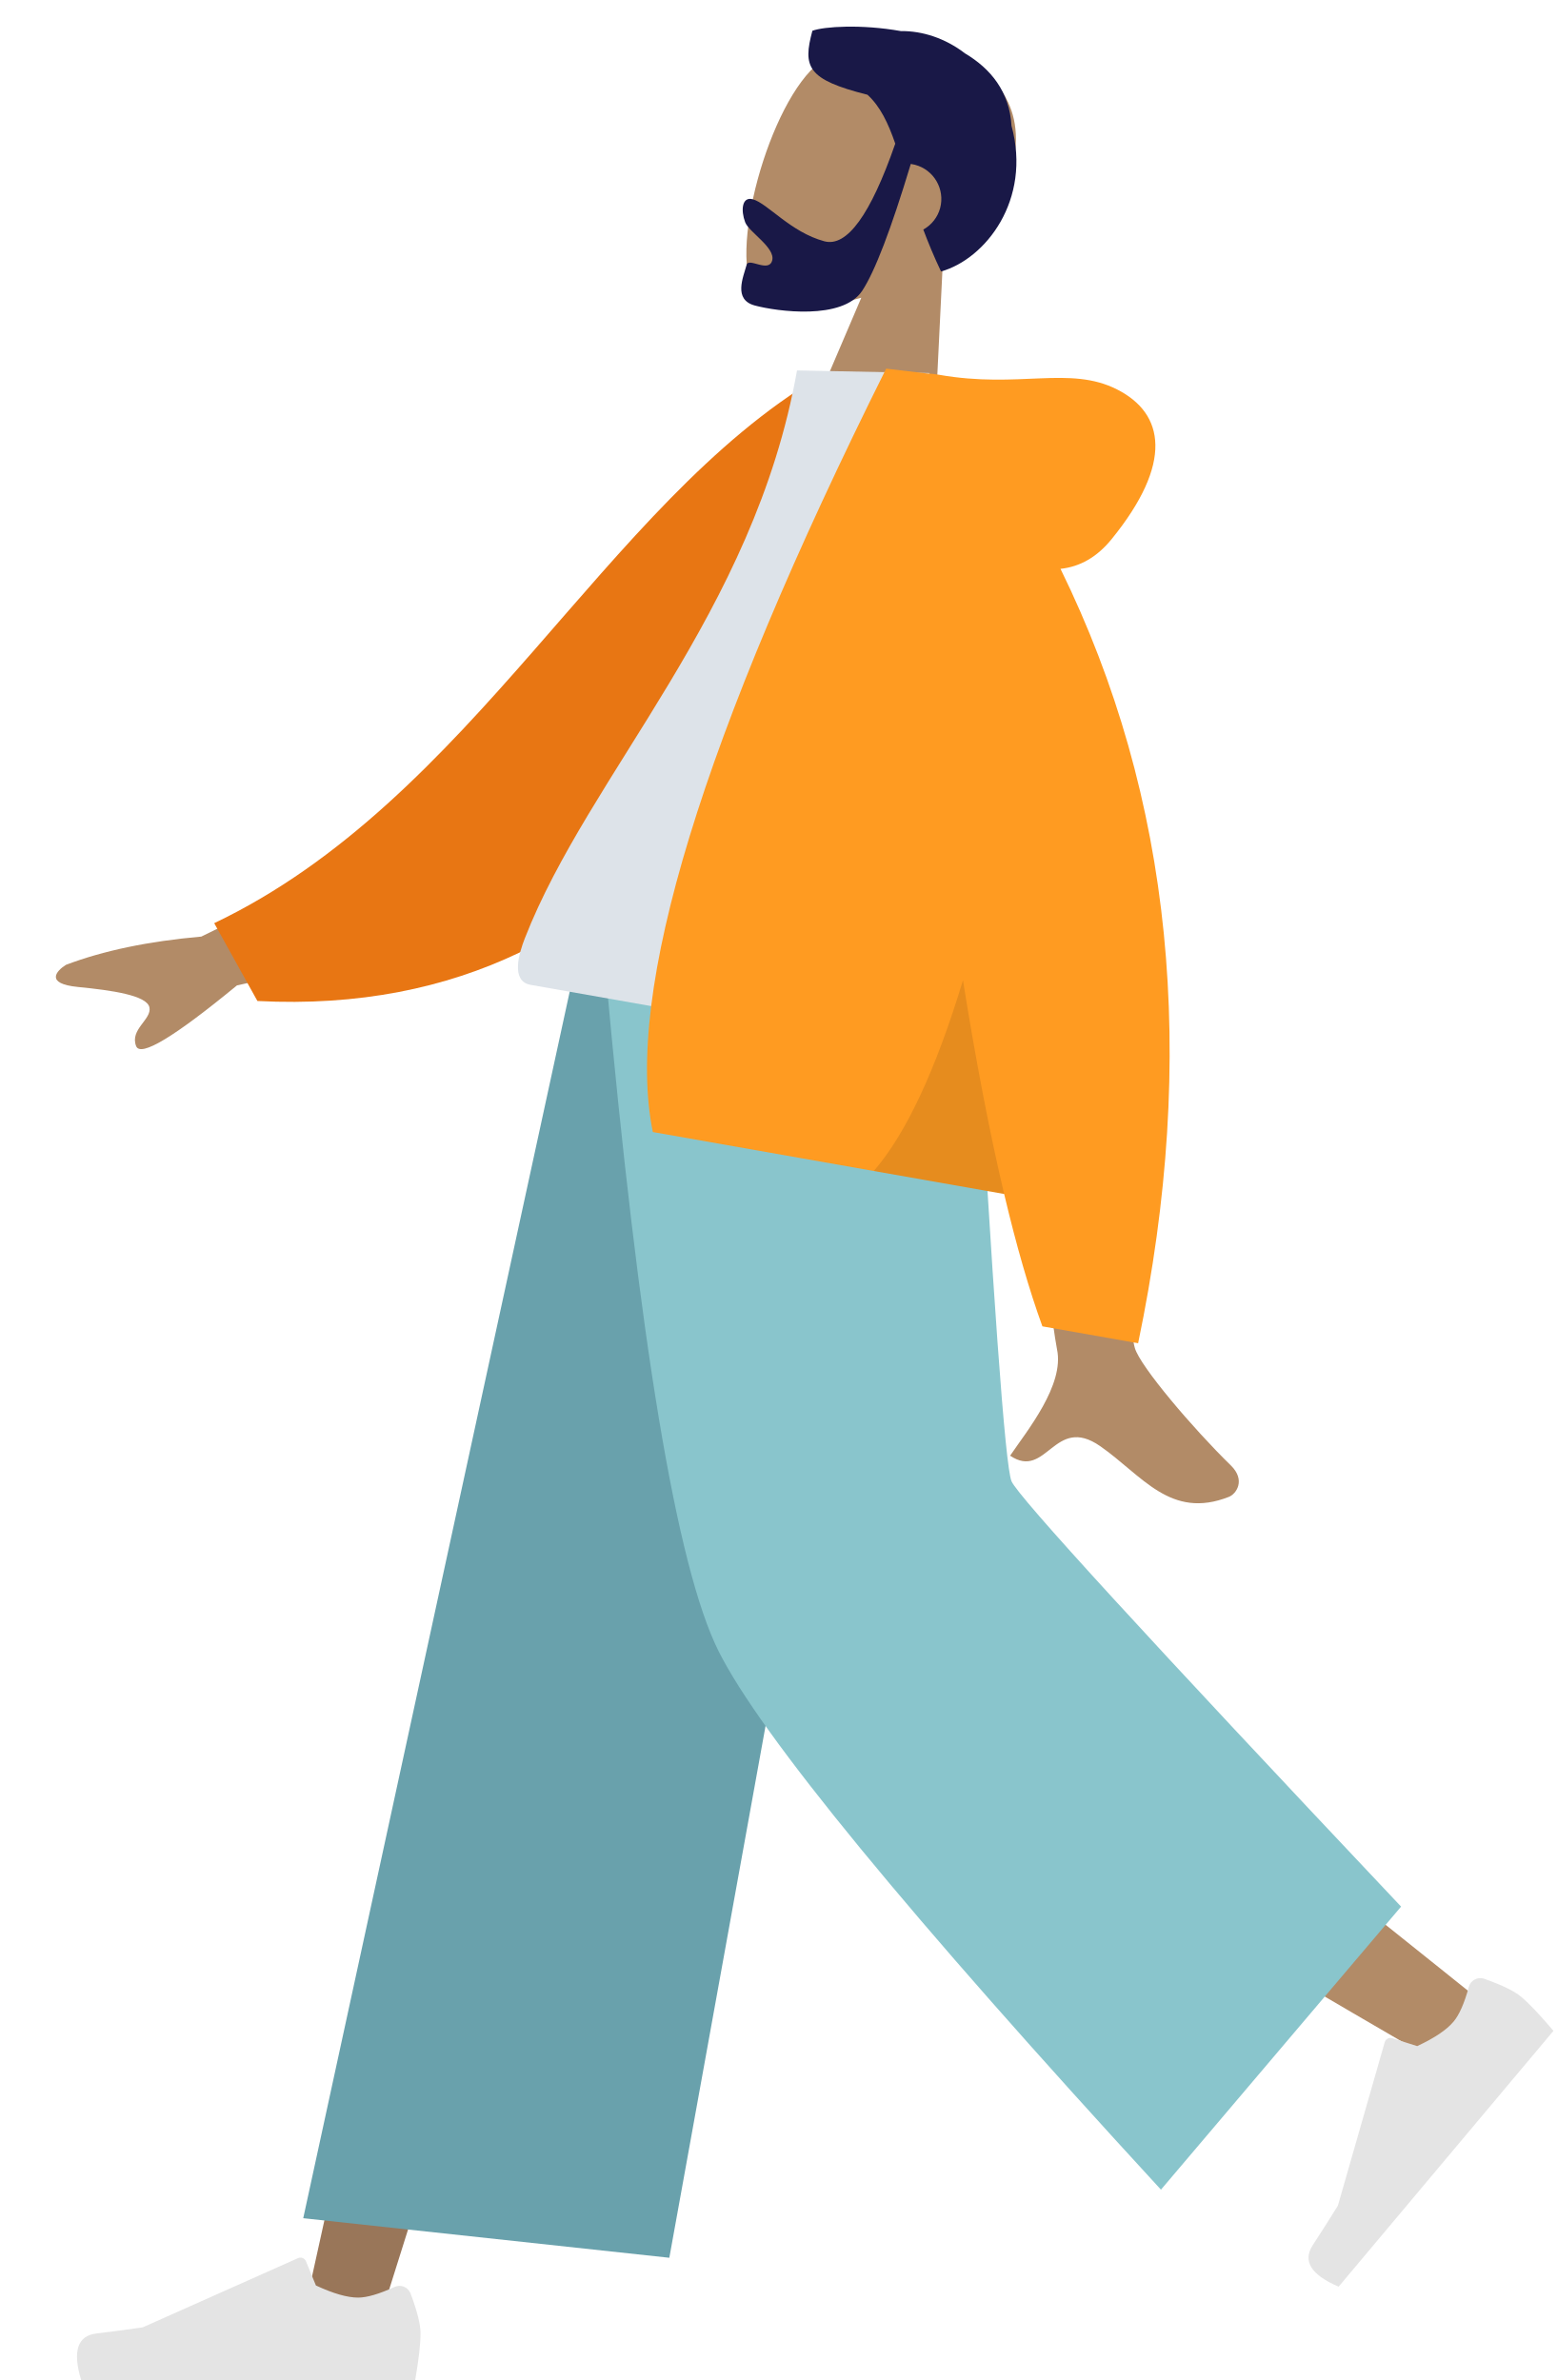
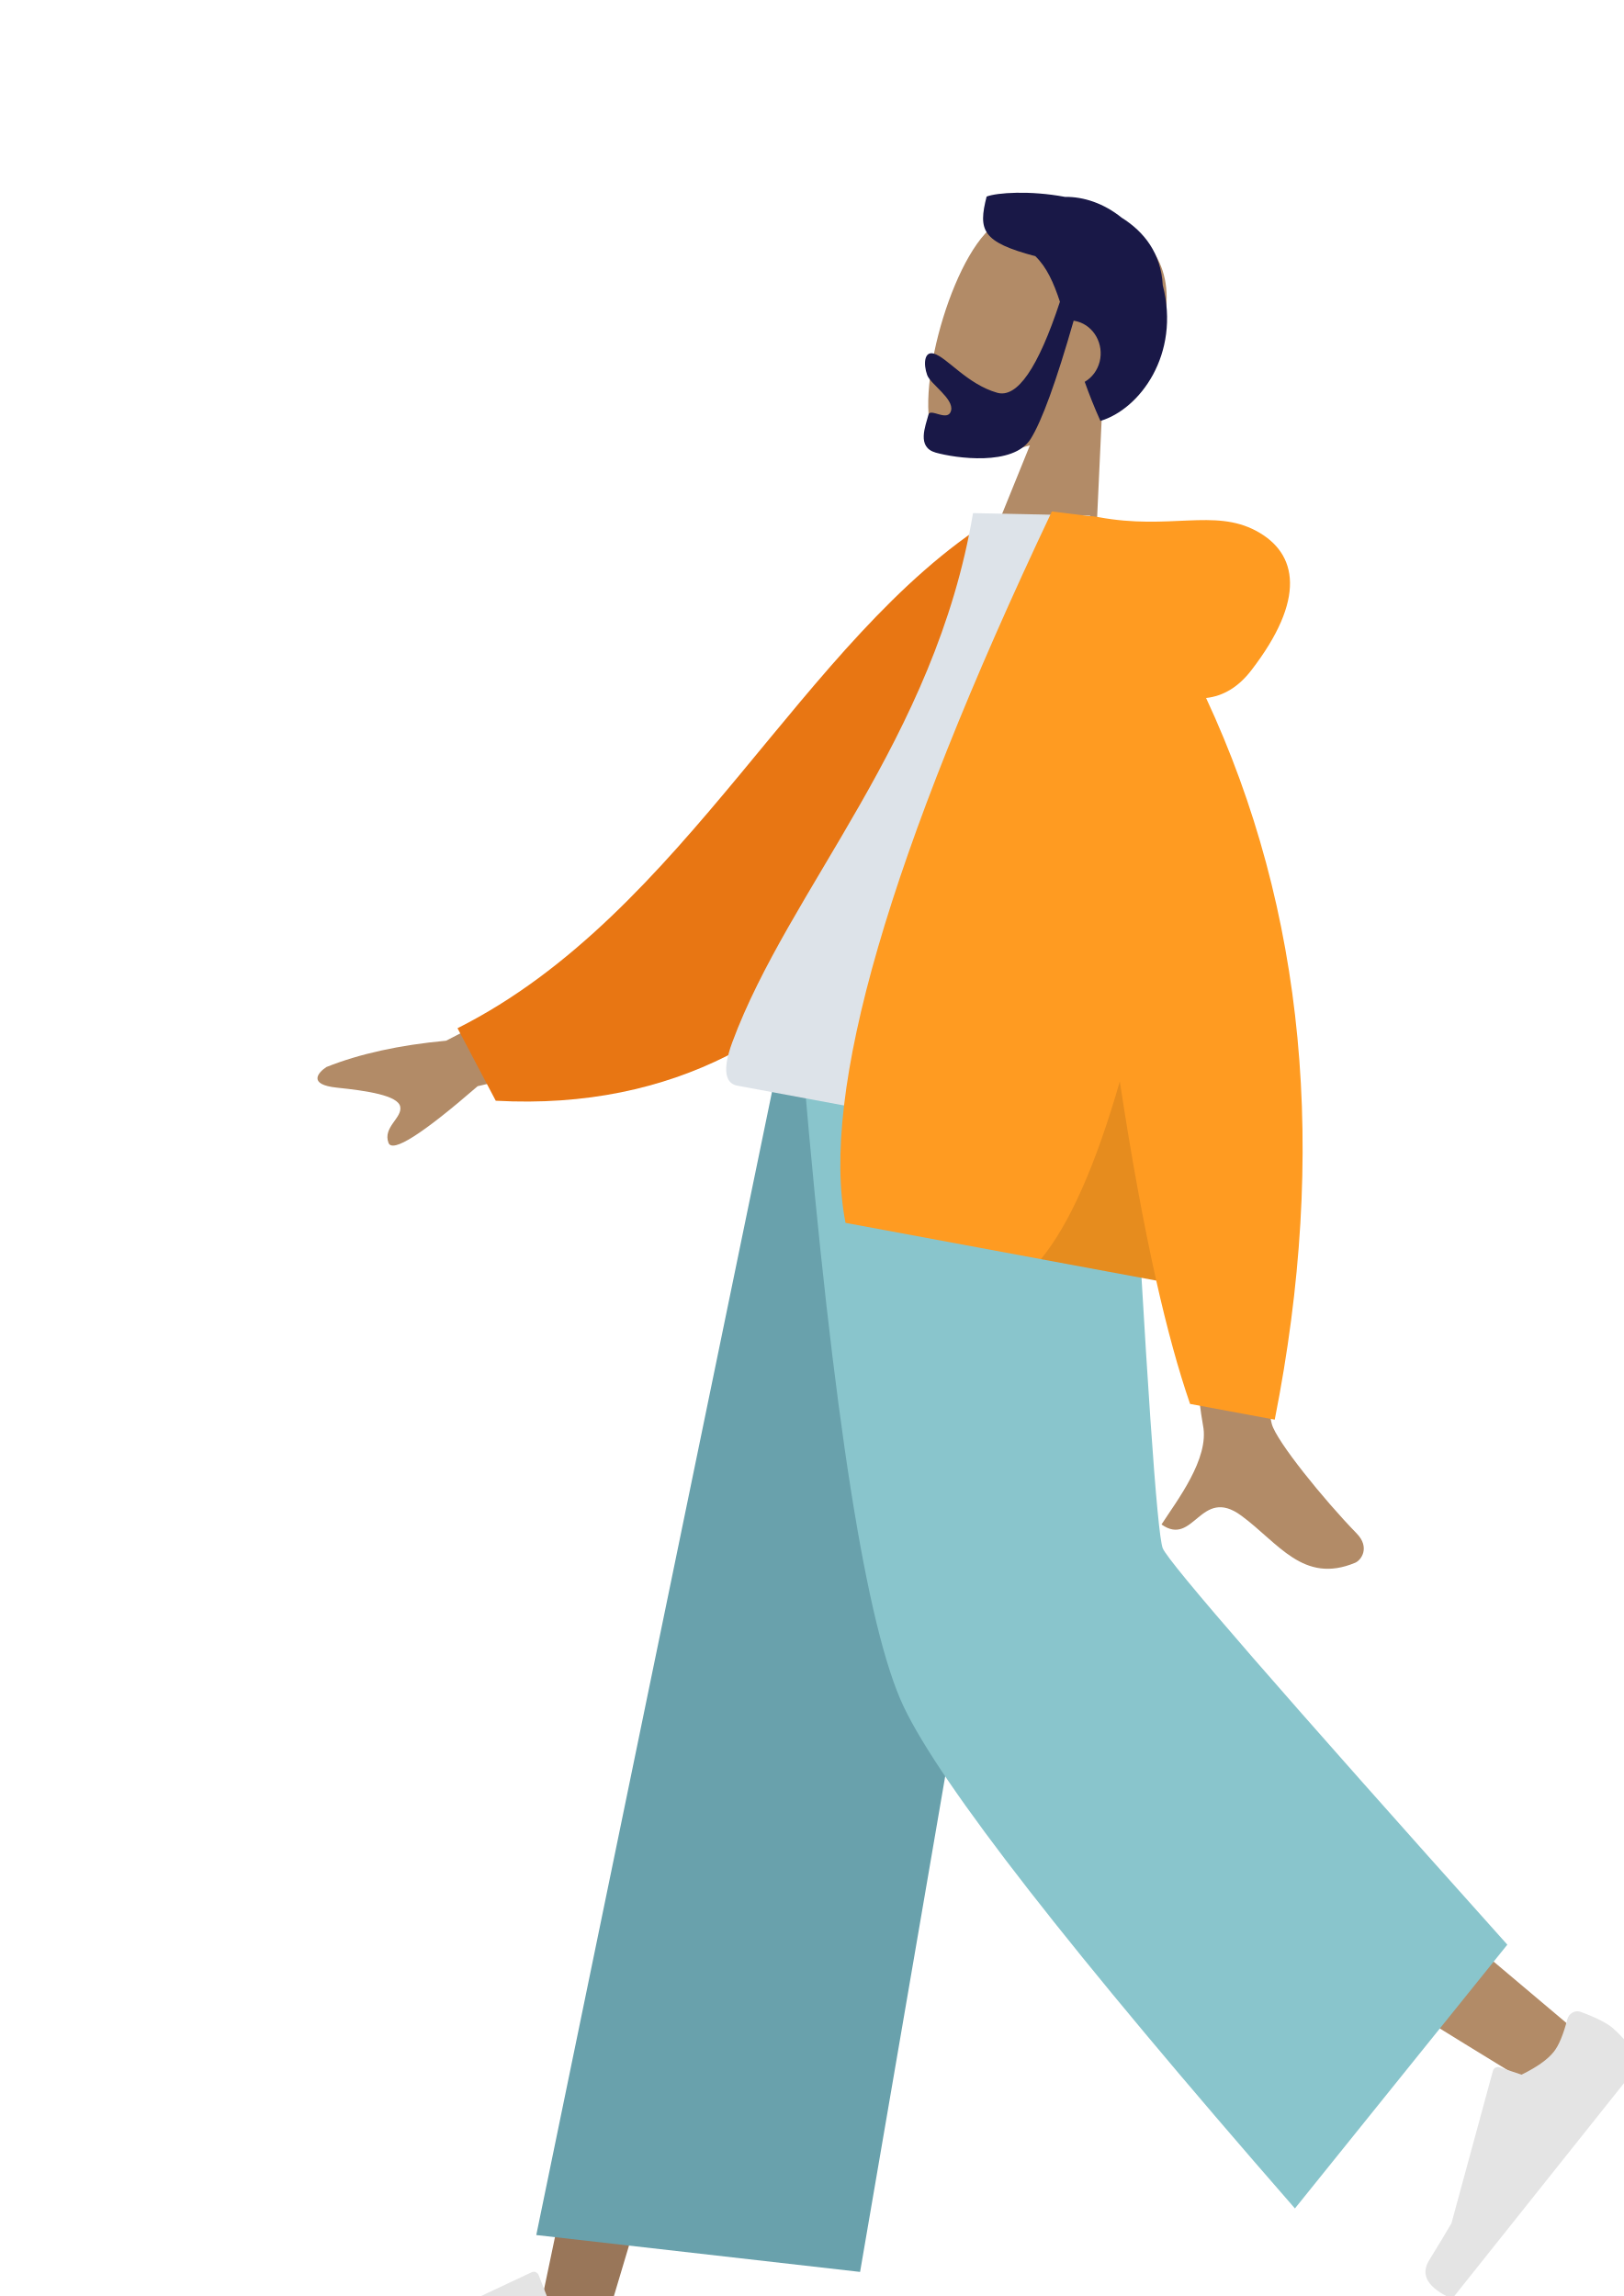
- <svg xmlns="http://www.w3.org/2000/svg" width="877.975" height="1342.579" viewBox="0 0 877.975 1342.579">
-   <defs>
-     <style>.a{fill:#b28b67;}.a,.b,.c,.d,.e,.f,.g,.h,.i,.j{fill-rule:evenodd;}.b{fill:#191847;}.c{fill:#997659;}.d{fill:#e4e4e4;}.e{fill:#69a1ac;}.f{fill:#89c5cc;}.g{fill:#e87613;}.h{fill:#dde3e9;}.i{fill:#ff9b21;}.j{fill:rgba(0,0,0,0.1);}</style>
+ <svg xmlns="http://www.w3.org/2000/svg" id="svg46" version="1.1" viewBox="0 0 876.975 1240.579" height="1240.579" width="876.975">
+   <defs id="defs4">
+     <style id="style2">.a{fill:#b28b67;}.a,.b,.c,.d,.e,.f,.g,.h,.i,.j{fill-rule:evenodd;}.b{fill:#191847;}.c{fill:#997659;}.d{fill:#e4e4e4;}.e{fill:#69a1ac;}.f{fill:#89c5cc;}.g{fill:#e87613;}.h{fill:#dde3e9;}.i{fill:#ff9b21;}.j{fill:rgba(0,0,0,0.1);}</style>
  </defs>
-   <g transform="translate(0 0)">
-     <g transform="matrix(-0.966, -0.259, 0.259, -0.966, 525.743, 277.261)">
-       <g transform="translate(0.371 0)">
-         <path class="a" d="M27.6,127.5C12.207,145.4,1.789,167.35,3.53,191.941c5.016,70.852,104.525,55.266,123.882,19.506s17.057-126.469-7.96-132.86c-9.977-2.549-31.23,3.695-52.861,16.617L80.168,0H0Z" transform="translate(0)" />
+   <g transform="matrix(0.8473314,0,0,0.8925991,144.8139,90.72428)" id="g44">
+     <g id="g12" transform="matrix(-0.966,-0.259,0.259,-0.966,525.743,277.261)">
+       <g id="g8" transform="translate(0.371)">
+         <path id="path6" d="m 27.6,127.5 c -15.393,17.9 -25.811,39.85 -24.07,64.441 5.016,70.852 104.525,55.266 123.882,19.506 19.357,-35.76 17.057,-126.469 -7.96,-132.86 -9.977,-2.549 -31.23,3.695 -52.861,16.617 L 80.168,0 H 0 Z" class="a" />
      </g>
-       <path class="b" d="M70.97,108.7q4.6-63.553,24.353-63.553c19.751,0,36.508,12.428,45.174,12.428,6.317,0,4.907-7.836.719-13.645-3.455-4.793-20.279-9.413-20.279-16.844S134.23,25.4,134.23,21c0-7.29,2.336-21-10.429-21-12.919,0-49.96,4.666-56.307,23.671q-6.145,18.4-7.946,76.245a20.428,20.428,0,0,1-2.39.14A19.954,19.954,0,0,1,37.115,80.19,19.72,19.72,0,0,1,43.153,65.98c-4.637-6.488-9.835-13.265-15.79-20.259-22.374,13.3-38.976,52.251-17.1,89.666,6.046,18.329,19.733,28.119,35.9,32.664,13.094,5.429,26.688,6.041,38.162,2.786,22.494-1.912,42.579-8.71,48.272-12.748,0-21.107-4.126-27.369-39.37-26.817C84.562,126.74,77.9,118.934,70.97,108.7Z" transform="translate(0 75.416)" />
+       <path id="path10" transform="translate(0,75.416)" d="m 70.97,108.7 q 4.6,-63.553 24.353,-63.553 c 19.751,0 36.508,12.428 45.174,12.428 6.317,0 4.907,-7.836 0.719,-13.645 -3.455,-4.793 -20.279,-9.413 -20.279,-16.844 0,-7.431 13.293,-1.686 13.293,-6.086 0,-7.29 2.336,-21 -10.429,-21 -12.919,0 -49.96,4.666 -56.307,23.671 q -6.145,18.4 -7.946,76.245 a 20.428,20.428 0 0 1 -2.39,0.14 A 19.954,19.954 0 0 1 37.115,80.19 19.72,19.72 0 0 1 43.153,65.98 c -4.637,-6.488 -9.835,-13.265 -15.79,-20.259 -22.374,13.3 -38.976,52.251 -17.1,89.666 6.046,18.329 19.733,28.119 35.9,32.664 13.094,5.429 26.688,6.041 38.162,2.786 22.494,-1.912 42.579,-8.71 48.272,-12.748 0,-21.107 -4.126,-27.369 -39.37,-26.817 C 84.562,126.74 77.9,118.934 70.97,108.7 Z" class="b" />
    </g>
-     <g transform="translate(43.421 546.807)">
-       <path class="c" d="M799.941,0,635.992,413.356,526.031,762.815H482.61L650.716,0Z" transform="translate(-355.677)" />
-       <path class="a" d="M273.768,0c1.746,145.256,27.206,340.82,31.274,349.875q4.068,9.055,280.849,230.289l-29.907,31.88Q229.408,422.363,214.3,397.064C199.183,371.766,149.982,138.964,110.481,0Z" transform="translate(203.51)" />
-       <g transform="matrix(-0.643, 0.766, -0.766, -0.643, 834.555, 596.507)">
-         <path class="d" d="M5.606,48.762Q0,33.8,0,26.37,0,17.334,3.01,0h188.4q7.344,24.278-8.479,26.214t-26.288,3.5L69.078,68.748a3.34,3.34,0,0,1-4.411-1.691q-.019-.043-.037-.087L59,53.316q-14.647-6.834-23.8-6.834-7.44,0-20.55,6.01h0A6.681,6.681,0,0,1,5.789,49.2Q5.689,48.986,5.606,48.762Z" transform="translate(0 0)" />
+     <g id="g30" transform="translate(43.421,546.807)">
+       <path id="path14" transform="translate(-355.677)" d="M 799.941,0 635.992,413.356 526.031,762.815 H 482.61 L 650.716,0 Z" class="c" />
+       <path id="path16" transform="translate(203.51)" d="m 273.768,0 c 1.746,145.256 27.206,340.82 31.274,349.875 q 4.068,9.055 280.849,230.289 l -29.907,31.88 Q 229.408,422.363 214.3,397.064 C 199.183,371.766 149.982,138.964 110.481,0 Z" class="a" />
+       <g id="g20" transform="matrix(-0.643,0.766,-0.766,-0.643,834.555,596.507)">
+         <path id="path18" d="M 5.606,48.762 Q 0,33.8 0,26.37 0,17.334 3.01,0 h 188.4 q 7.344,24.278 -8.479,26.214 -15.823,1.936 -26.288,3.5 L 69.078,68.748 A 3.34,3.34 0 0 1 64.667,67.057 Q 64.648,67.014 64.63,66.97 L 59,53.316 q -14.647,-6.834 -23.8,-6.834 -7.44,0 -20.55,6.01 v 0 A 6.681,6.681 0 0 1 5.789,49.2 q -0.1,-0.214 -0.183,-0.438 z" class="d" />
      </g>
-       <g transform="translate(0 726.734)">
-         <path class="d" d="M191.735,89.9q5.606,14.964,5.606,22.393,0,9.035-3.01,26.37H5.93q-7.344-24.278,8.479-26.214t26.288-3.5l87.567-39.038a3.34,3.34,0,0,1,4.411,1.691q.019.043.037.087l5.629,13.654q14.647,6.834,23.8,6.834,7.44,0,20.55-6.01h0a6.681,6.681,0,0,1,8.857,3.289Q191.651,89.678,191.735,89.9Z" transform="translate(-3.602 -69.625)" />
+       <g id="g24" transform="translate(0,726.734)">
+         <path id="path22" transform="translate(-3.602,-69.625)" d="m 191.735,89.9 q 5.606,14.964 5.606,22.393 0,9.035 -3.01,26.37 H 5.93 q -7.344,-24.278 8.479,-26.214 15.823,-1.936 26.288,-3.5 l 87.567,-39.038 a 3.34,3.34 0 0 1 4.411,1.691 q 0.019,0.043 0.037,0.087 l 5.629,13.654 q 14.647,6.834 23.8,6.834 7.44,0 20.55,-6.01 v 0 a 6.681,6.681 0 0 1 8.857,3.289 q 0.103,0.222 0.187,0.444 z" class="d" />
      </g>
-       <path class="e" d="M666.166,726.82,459.719,704.5,612.721,0H797.628Z" transform="translate(-332.133 0)" />
-       <path class="f" d="M605.26,528.73,469.843,688.4Q255.9,455.632,220.379,384.638T156.524,0H364.7q15.48,275.93,20.869,288.77T605.26,528.73Z" transform="translate(141.437)" />
+       <path id="path26" transform="translate(-332.133)" d="M 666.166,726.82 459.719,704.5 612.721,0 h 184.907 z" class="e" />
+       <path id="path28" transform="translate(141.437)" d="M 605.26,528.73 469.843,688.4 Q 255.9,455.632 220.379,384.638 184.858,313.644 156.524,0 H 364.7 q 15.48,275.93 20.869,288.77 5.389,12.84 219.691,239.96 z" class="f" />
    </g>
-     <g transform="translate(695.853 852.161) rotate(-170)">
-       <path class="a" d="M523.158,295.643l106.551-77.857q43.348-11.639,72.432-28.962c4.58-4.153,10.115-12.563-8.879-11.11s-39.04,2.132-41.661-4.315,8.874-14.157,3.576-22.855q-5.3-8.7-50.059,43.622L499.6,237.7Zm-409.1-2.687,69.8-.273Q119.209,85.005,114.056,72.3c-7.729-19.061,8.627-48.09,15.622-63.691C106.9-1.536,109.324,36.03,80.586,22.726,54.355,10.583,34.4-11.42,4.1,7.188.37,9.475-3.713,18.089,6.152,24.82,30.73,41.589,66.147,70.939,70.933,80.6Q80.721,100.36,114.056,292.956Z" transform="translate(0 0)" />
-       <path class="g" d="M0,371.024l28.345,7.428c114.79-82.431,174.065-254.9,313.1-336.846L313.345,0C83.875,8.108,8.791,218.235,0,371.024Z" transform="translate(280.089 214.807) rotate(-5)" />
-       <path class="h" d="M0,0H255.574c11.678,0,9.478,16.78,7.79,25.248-19.484,97.724-95.541,203.065-95.541,342.172l-73.72,11.5C33.128,281.339,12.041,161.193,0,0Z" transform="translate(186.515 223.221)" />
-       <path class="i" d="M119.411,422.605q-16.06,4.594-25.436,21.428C67.03,492.413,76.761,519.049,105.556,527.8s54.475-9.279,100.353-9.279a46.4,46.4,0,0,0,6.857-.467l23.078-1.31Q335.164,181.8,290.628,69.8H89.471Q71.594,28.32,55.257,0H.445Q-7.292,248.957,119.411,422.605Z" transform="translate(69.158 83.618)" />
-       <path class="j" d="M43.8,114.682Q53.293,35.674,74.65,0H0Q20.854,48.387,43.8,114.682Z" transform="translate(158.629 153.42)" />
+     <g id="g42" transform="rotate(-170,385.2037,395.6409)">
+       <path id="path32" d="m 523.158,295.643 106.551,-77.857 q 43.348,-11.639 72.432,-28.962 c 4.58,-4.153 10.115,-12.563 -8.879,-11.11 -18.994,1.453 -39.04,2.132 -41.661,-4.315 -2.621,-6.447 8.874,-14.157 3.576,-22.855 q -5.3,-8.7 -50.059,43.622 L 499.6,237.7 Z m -409.1,-2.687 69.8,-0.273 Q 119.209,85.005 114.056,72.3 C 106.327,53.239 122.683,24.21 129.678,8.609 106.9,-1.536 109.324,36.03 80.586,22.726 54.355,10.583 34.4,-11.42 4.1,7.188 0.37,9.475 -3.713,18.089 6.152,24.82 30.73,41.589 66.147,70.939 70.933,80.6 q 9.788,19.76 43.123,212.356 z" class="a" />
+       <path id="path34" transform="rotate(-5,2599.989,-3100.143)" d="m 0,371.024 28.345,7.428 c 114.79,-82.431 174.065,-254.9 313.1,-336.846 L 313.345,0 C 83.875,8.108 8.791,218.235 0,371.024 Z" class="g" />
+       <path id="path36" transform="translate(186.515,223.221)" d="m 0,0 h 255.574 c 11.678,0 9.478,16.78 7.79,25.248 -19.484,97.724 -95.541,203.065 -95.541,342.172 l -73.72,11.5 C 33.128,281.339 12.041,161.193 0,0 Z" class="h" />
+       <path id="path38" transform="translate(69.158,83.618)" d="m 119.411,422.605 q -16.06,4.594 -25.436,21.428 c -26.945,48.38 -17.214,75.016 11.581,83.767 28.795,8.751 54.475,-9.279 100.353,-9.279 a 46.4,46.4 0 0 0 6.857,-0.467 l 23.078,-1.31 Q 335.164,181.8 290.628,69.8 H 89.471 Q 71.594,28.32 55.257,0 H 0.445 q -7.737,248.957 118.966,422.605 z" class="i" />
+       <path id="path40" transform="translate(158.629,153.42)" d="M 43.8,114.682 Q 53.293,35.674 74.65,0 H 0 q 20.854,48.387 43.8,114.682 z" class="j" />
    </g>
  </g>
</svg>
